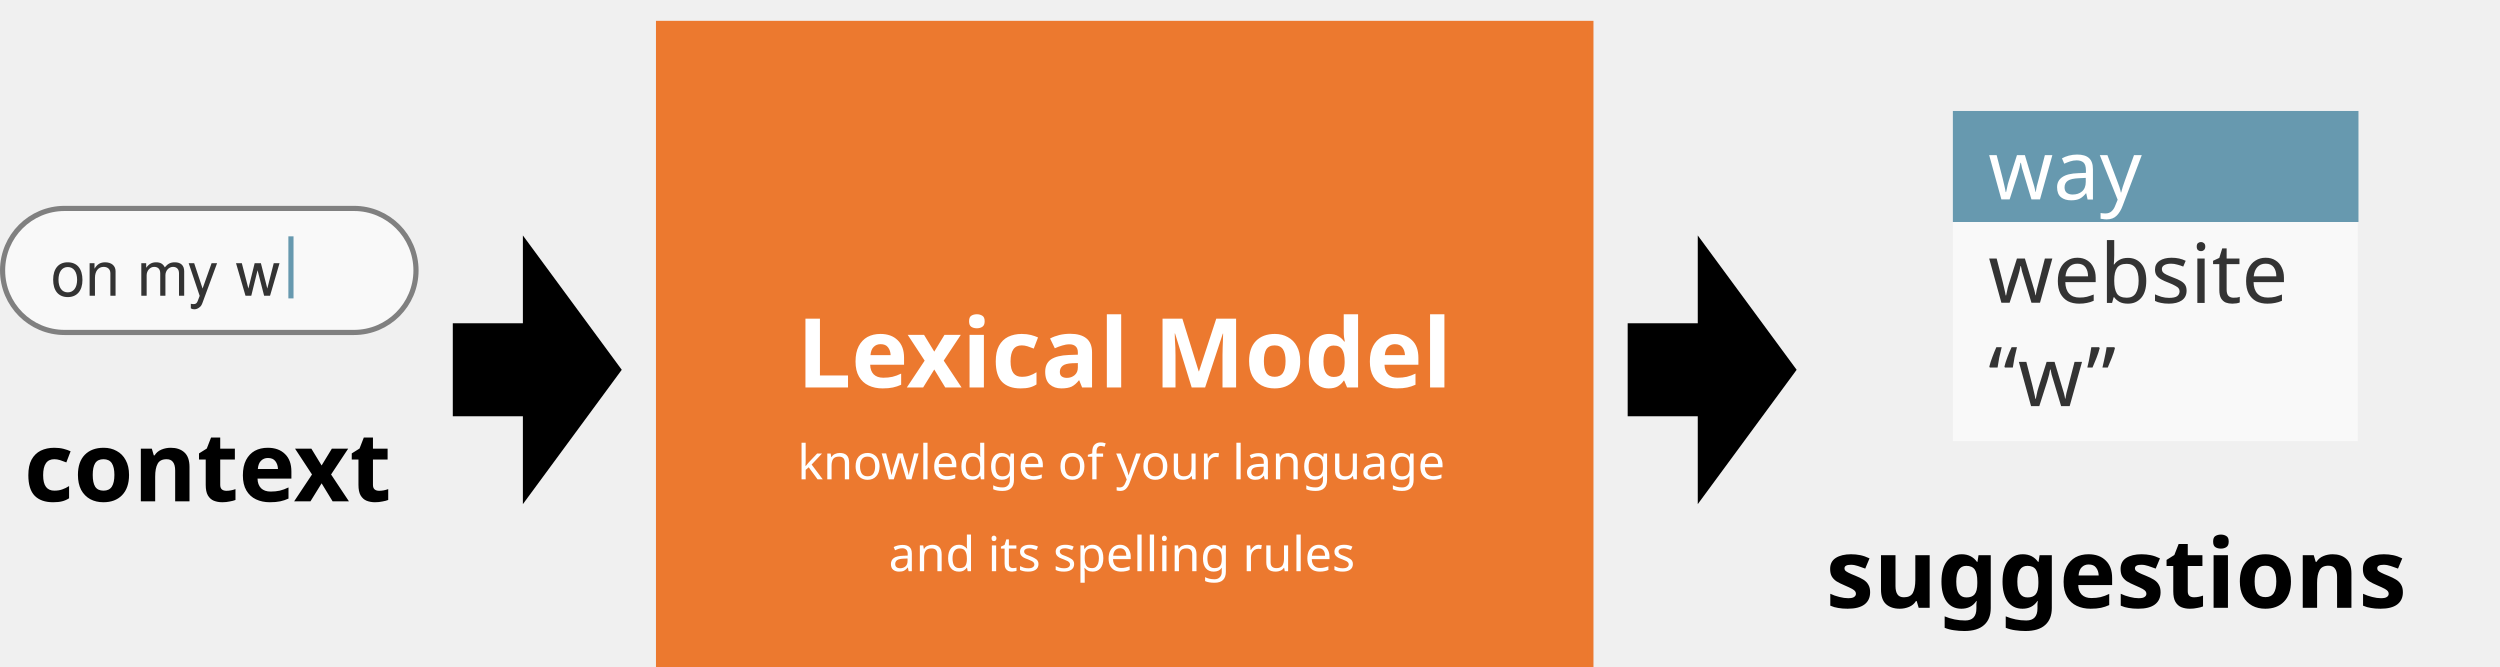
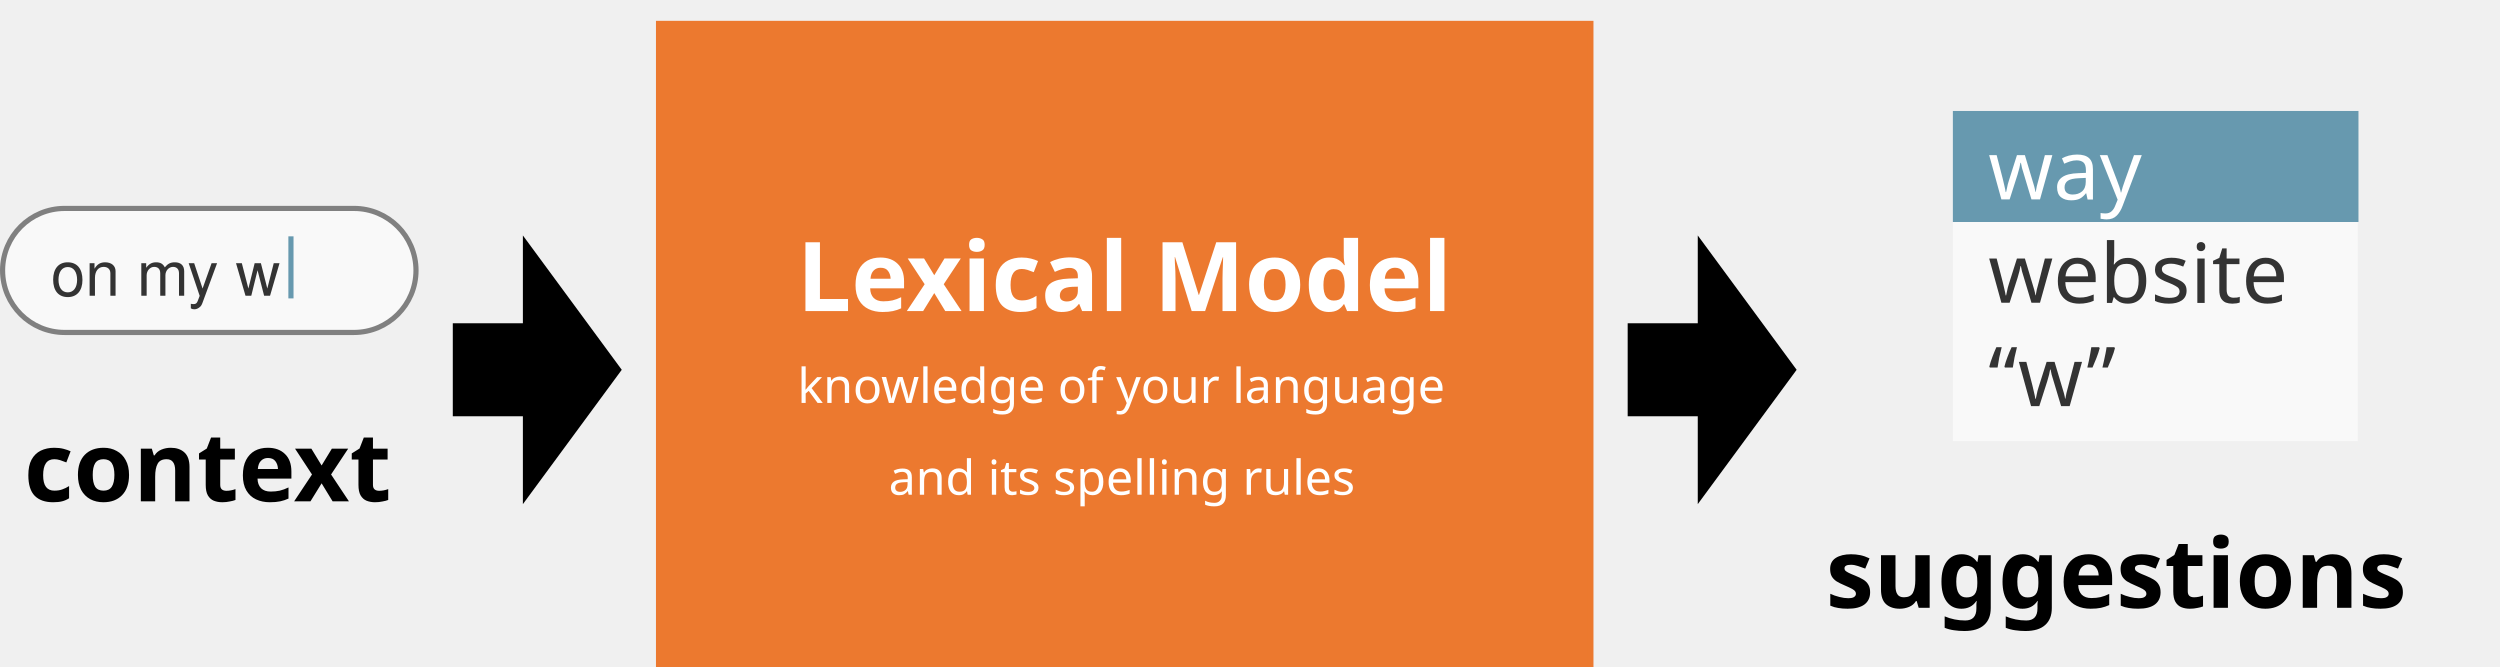
<svg xmlns="http://www.w3.org/2000/svg" xmlns:xlink="http://www.w3.org/1999/xlink" viewBox="0 0 256 64" height="256" width="960">
  <g transform="translate(0 -229.267)">
    <path fill="#ec792f" stroke="#ec792f" stroke-width=".567" stroke-linecap="square" d="M67.454 229.55h95.433v67.167H67.454z" />
    <g fill="#fff" font-family="Cabin, sans-serif" letter-spacing="0" word-spacing="0" text-anchor="middle" stroke-width=".265">
-       <text y="223.053" x="146.64" font-weight="700" font-size="9.878" transform="translate(-31.503 43.762)">
+       <text y="223.053" x="146.64" font-weight="700" font-size="9.878" transform="translate(-31.503 35.938)">
        <tspan y="223.053" x="146.64" font-family="Cabin,sans-serif">Lexical Model</tspan>
      </text>
-       <text y="232.457" x="146.316" style="line-height:1.25" font-weight="400" font-size="4.939" transform="translate(-31.503 43.762)">
+       <text y="232.457" x="146.316" style="line-height:1.25" font-weight="400" font-size="4.939" transform="translate(-31.503 35.938)">
        <tspan style="text-align:center" y="232.457" x="146.316">knowledge of your language</tspan>
      </text>
-       <text y="241.86" x="146.383" style="line-height:1.25;text-align:center" font-weight="400" font-size="4.939" transform="translate(-31.503 43.762)">
+       <text y="241.86" x="146.383" style="line-height:1.25;text-align:center" font-weight="400" font-size="4.939" transform="translate(-31.503 35.938)">
        <tspan style="text-align:center" y="241.86" x="146.383">and its spelling rules</tspan>
      </text>
    </g>
    <path id="a" d="M173.851 251.243v8.996h-7.177v9.522h7.177v8.996L183.976 265z" fill="#000" fill-opacity="1" stroke="none" stroke-width=".265" stroke-linecap="butt" stroke-linejoin="miter" stroke-opacity="1" />
    <use transform="translate(-120.308)" height="100%" width="100%" xlink:href="#a" />
    <g transform="translate(-8.731 55.458)">
      <rect rx="6.35" y="193.019" x="8.996" height="12.7" width="42.333" fill="#f9f9f9" stroke="gray" stroke-width=".529" stroke-linecap="square" />
      <text style="line-height:1.25;text-align:start" x="13.19" y="201.865" font-weight="400" font-size="6.35" font-family="Helvetica, Helvetica Neue, sans-serif" letter-spacing="0" word-spacing="0" fill="#333" stroke-width=".265" transform="translate(.748 .094)">
        <tspan x="13.19" y="201.865" style="text-align:start">on my w</tspan>
      </text>
      <path fill="#6799af" d="M38.26 195.879h.528v6.35h-.529z" />
    </g>
    <text style="line-height:1.25;text-align:center" x="30" y="223.014" font-weight="700" font-size="9.878" font-family="sans-serif" letter-spacing="0" word-spacing="0" text-anchor="middle" stroke-width=".265" transform="translate(-8.731 55.458)">
      <tspan x="30" y="223.014" style="text-align:center">context</tspan>
    </text>
    <path fill="#f9f9f9" d="M199.973 238.496h41.46v33.812h-41.46z" />
    <path fill="#6799af" d="M199.973 238.496h41.534v11.37h-41.534z" />
    <text y="201.75" x="211.667" style="line-height:1.25;text-align:start" font-weight="400" font-size="8.467" font-family="sans-serif" letter-spacing="0" word-spacing="0" fill="#fff" stroke-width=".265" transform="translate(-8.07 45.819)">
      <tspan style="text-align:start" y="201.75" x="211.667">way</tspan>
      <tspan style="text-align:start" y="212.333" x="211.667" fill="#333">website</tspan>
      <tspan style="text-align:start" y="222.917" x="211.667" fill="#333">“w”</tspan>
    </text>
    <text style="line-height:1.25;text-align:start" x="195.038" y="243.554" font-weight="700" font-size="9.878" font-family="sans-serif" letter-spacing="0" word-spacing="0" stroke-width=".265" transform="translate(-8.07 45.819)">
      <tspan x="195.038" y="243.554" style="text-align:start">suggestions</tspan>
    </text>
  </g>
</svg>
